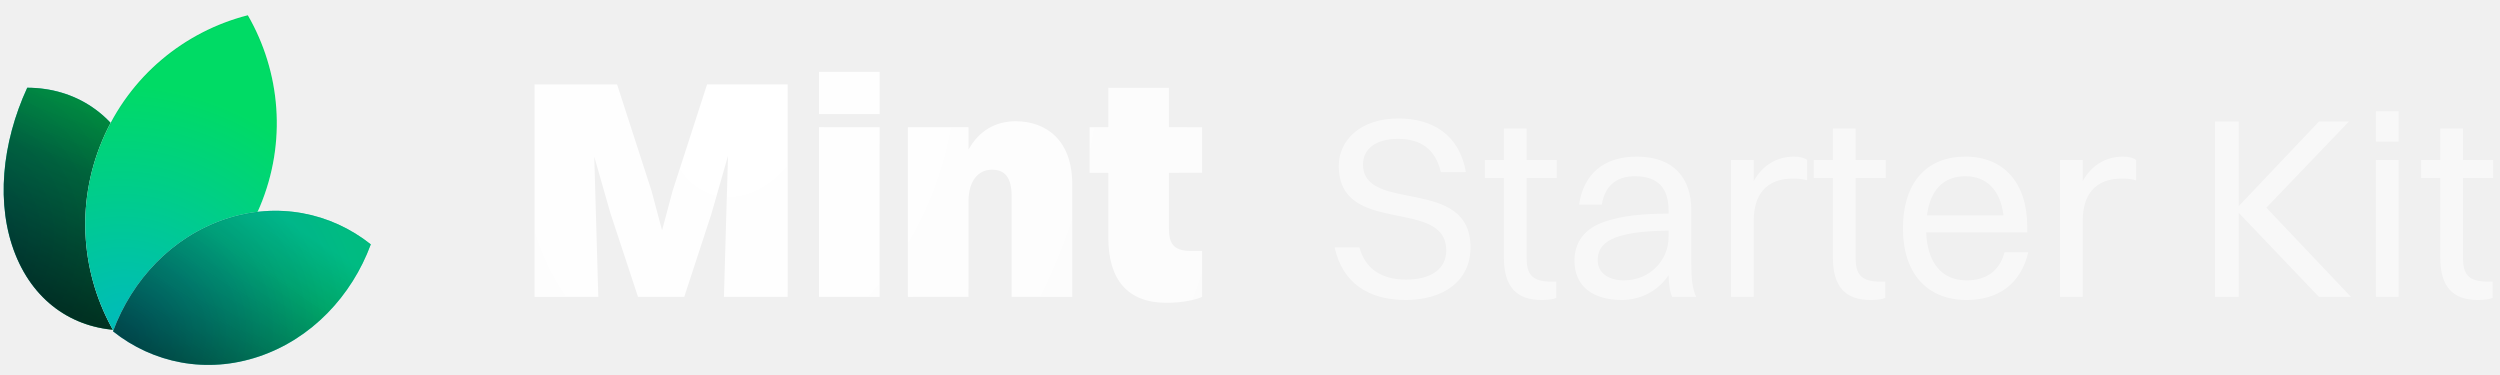
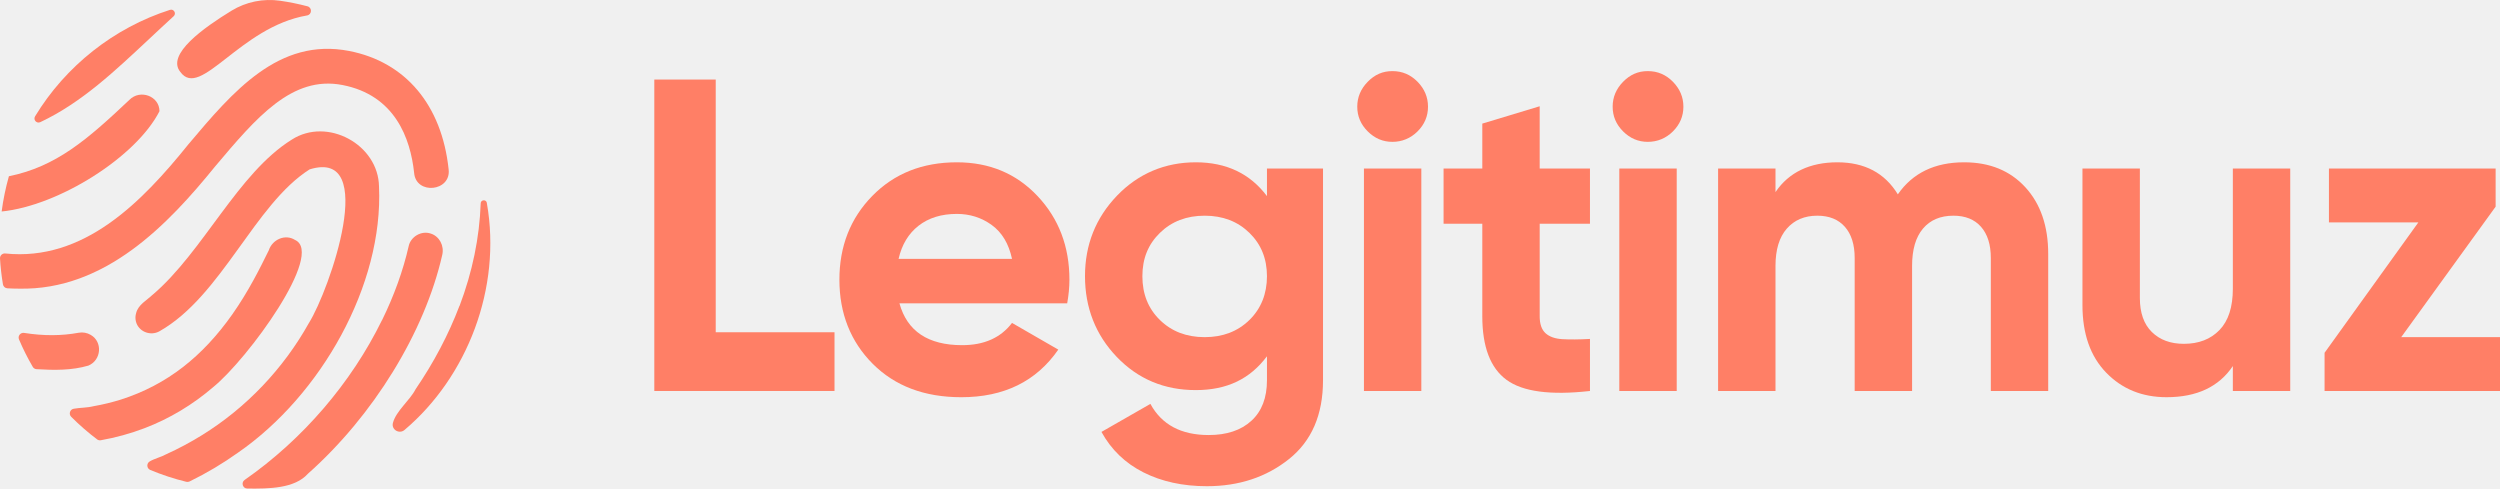
- <svg xmlns="http://www.w3.org/2000/svg" width="160" height="24" viewBox="0 0 160 24" fill="none">
-   <path d="M7.953 21.139C4.896 21.13 2.255 19.458 0.987 16.29C-0.28 13.121 0.109 9.163 1.744 5.615C4.801 5.624 7.442 7.296 8.71 10.465C9.977 13.633 9.588 17.591 7.953 21.139Z" fill="white" />
-   <path d="M7.953 21.139C4.896 21.13 2.255 19.458 0.987 16.29C-0.28 13.121 0.109 9.163 1.744 5.615C4.801 5.624 7.442 7.296 8.71 10.465C9.977 13.633 9.588 17.591 7.953 21.139Z" fill="url(#paint0_radial_115_109)" />
-   <path d="M7.953 21.139C4.896 21.13 2.255 19.458 0.987 16.29C-0.28 13.121 0.109 9.163 1.744 5.615C4.801 5.624 7.442 7.296 8.71 10.465C9.977 13.633 9.588 17.591 7.953 21.139Z" fill="black" fill-opacity="0.5" style="mix-blend-mode:hard-light" />
-   <path d="M7.953 21.139C4.896 21.13 2.255 19.458 0.987 16.29C-0.28 13.121 0.109 9.163 1.744 5.615C4.801 5.624 7.442 7.296 8.71 10.465C9.977 13.633 9.588 17.591 7.953 21.139Z" fill="url(#paint1_linear_115_109)" fill-opacity="0.5" style="mix-blend-mode:hard-light" />
-   <path d="M7.935 21.111C4.897 21.096 2.274 19.431 1.013 16.279C-0.248 13.124 0.136 9.182 1.762 5.643C4.8 5.659 7.423 7.324 8.684 10.476C9.945 13.63 9.561 17.572 7.935 21.111Z" stroke="url(#paint2_linear_115_109)" stroke-opacity="0.05" stroke-width="0.056" />
-   <path d="M7.31 21.257C11.354 20.221 14.884 17.375 16.628 13.236C18.373 9.097 17.945 4.587 15.86 0.976C11.816 2.012 8.287 4.858 6.542 8.998C4.797 13.137 5.225 17.646 7.31 21.257Z" fill="white" />
-   <path d="M7.31 21.257C11.354 20.221 14.884 17.375 16.628 13.236C18.373 9.097 17.945 4.587 15.86 0.976C11.816 2.012 8.287 4.858 6.542 8.998C4.797 13.137 5.225 17.646 7.31 21.257Z" fill="url(#paint3_radial_115_109)" />
-   <path d="M16.602 13.225C14.864 17.349 11.351 20.187 7.324 21.225C5.253 17.624 4.829 13.132 6.568 9.009C8.306 4.885 11.819 2.047 15.846 1.009C17.918 4.61 18.341 9.101 16.602 13.225Z" stroke="url(#paint4_linear_115_109)" stroke-opacity="0.05" stroke-width="0.056" />
-   <path d="M7.234 21.207C9.789 23.237 13.21 23.951 16.577 22.814C19.944 21.677 22.506 18.945 23.73 15.638C21.175 13.608 17.754 12.894 14.387 14.031C11.02 15.168 8.458 17.901 7.234 21.207Z" fill="white" />
-   <path d="M7.234 21.207C9.789 23.237 13.21 23.951 16.577 22.814C19.944 21.677 22.506 18.945 23.73 15.638C21.175 13.608 17.754 12.894 14.387 14.031C11.02 15.168 8.458 17.901 7.234 21.207Z" fill="url(#paint5_radial_115_109)" />
-   <path d="M7.234 21.207C9.789 23.237 13.21 23.951 16.577 22.814C19.944 21.677 22.506 18.945 23.73 15.638C21.175 13.608 17.754 12.894 14.387 14.031C11.02 15.168 8.458 17.901 7.234 21.207Z" fill="black" fill-opacity="0.2" style="mix-blend-mode:hard-light" />
-   <path d="M7.234 21.207C9.789 23.237 13.21 23.951 16.577 22.814C19.944 21.677 22.506 18.945 23.73 15.638C21.175 13.608 17.754 12.894 14.387 14.031C11.02 15.168 8.458 17.901 7.234 21.207Z" fill="url(#paint6_linear_115_109)" fill-opacity="0.5" style="mix-blend-mode:hard-light" />
-   <path d="M16.568 22.787C13.218 23.918 9.814 23.212 7.267 21.198C8.492 17.907 11.044 15.189 14.396 14.058C17.747 12.927 21.15 13.633 23.697 15.648C22.472 18.938 19.92 21.656 16.568 22.787Z" stroke="url(#paint7_linear_115_109)" stroke-opacity="0.05" stroke-width="0.056" />
-   <path d="M34.212 19V5.4H39.492L41.692 12.2L42.372 14.74L43.052 12.2L45.252 5.4H50.412V19H46.332L46.592 9.98L45.532 13.68L43.792 19H40.832L39.052 13.6L38.032 10.02L38.292 19H34.212ZM52.416 7.3V4.6H56.295V7.3H52.416ZM52.416 19V8.14H56.295V19H52.416ZM58.104 19V8.14H61.984V9.58C62.664 8.34 63.744 7.76 65.004 7.76C66.964 7.76 68.624 8.98 68.624 11.78V19H64.744V12.56C64.744 11.34 64.304 10.86 63.484 10.86C62.604 10.86 61.984 11.58 61.984 12.88V19H58.104ZM70.933 15.22V11.06H69.733V8.14H70.933V5.62H74.813V8.14H76.933V11.06H74.813V14.6C74.813 15.5 75.033 16.06 76.213 16.06H76.933V19C76.493 19.2 75.673 19.38 74.653 19.38C72.153 19.38 70.933 17.88 70.933 15.22Z" fill="url(#paint8_radial_115_109)" />
-   <path d="M87.232 10.519C87.232 13.687 94.112 11.229 94.112 15.832C94.112 17.994 92.364 19.198 89.971 19.198C87.562 19.198 85.912 18.093 85.417 15.832H87.001C87.364 17.169 88.371 17.895 89.987 17.895C91.671 17.895 92.561 17.152 92.561 16.03C92.561 12.598 85.681 15.155 85.681 10.618C85.681 9.001 87.034 7.582 89.509 7.582C91.671 7.582 93.403 8.621 93.816 11.014H92.215C91.868 9.529 90.912 8.886 89.476 8.886C88.057 8.886 87.232 9.529 87.232 10.519ZM96.25 16.476V11.393H95.029V10.239H96.25V8.226H97.702V10.239H99.632V11.393H97.702V16.476C97.702 17.532 98.015 18.026 99.302 18.026H99.599V19.066C99.434 19.148 99.071 19.198 98.659 19.198C97.025 19.198 96.25 18.323 96.25 16.476ZM102.516 13.093H101.064C101.345 11.162 102.615 10.024 104.76 10.024C107.103 10.024 108.242 11.393 108.242 13.44V16.888C108.242 17.895 108.324 18.521 108.555 19H107.021C106.856 18.654 106.806 18.142 106.79 17.614C106.047 18.72 104.859 19.198 103.803 19.198C101.988 19.198 100.767 18.357 100.767 16.69C100.767 15.486 101.427 14.611 102.714 14.182C103.902 13.786 105.107 13.687 106.79 13.671V13.473C106.79 12.053 106.13 11.278 104.628 11.278C103.374 11.278 102.698 11.971 102.516 13.093ZM102.252 16.657C102.252 17.465 102.929 17.944 103.952 17.944C105.569 17.944 106.79 16.674 106.79 15.172V14.759C103.061 14.793 102.252 15.585 102.252 16.657ZM110.787 19V10.239H112.239V11.591C112.833 10.519 113.774 10.024 114.83 10.024C115.176 10.024 115.49 10.107 115.655 10.239V11.542C115.407 11.46 115.094 11.427 114.747 11.427C112.998 11.427 112.239 12.515 112.239 14.1V19H110.787ZM117.305 16.476V11.393H116.084V10.239H117.305V8.226H118.757V10.239H120.688V11.393H118.757V16.476C118.757 17.532 119.071 18.026 120.358 18.026H120.655V19.066C120.49 19.148 120.127 19.198 119.714 19.198C118.081 19.198 117.305 18.323 117.305 16.476ZM129.809 16.145C129.33 18.192 127.862 19.198 125.865 19.198C123.324 19.198 121.79 17.482 121.79 14.627C121.79 11.658 123.324 10.024 125.783 10.024C128.258 10.024 129.743 11.723 129.743 14.512V14.875H123.275C123.357 16.838 124.281 17.944 125.865 17.944C127.103 17.944 127.977 17.35 128.291 16.145H129.809ZM125.783 11.278C124.38 11.278 123.539 12.152 123.324 13.786H128.225C128.027 12.169 127.152 11.278 125.783 11.278ZM131.843 19V10.239H133.295V11.591C133.889 10.519 134.829 10.024 135.885 10.024C136.232 10.024 136.545 10.107 136.71 10.239V11.542C136.463 11.46 136.149 11.427 135.803 11.427C134.054 11.427 133.295 12.515 133.295 14.1V19H131.843ZM141.763 19V7.78H143.281V13.192L148.413 7.78H150.327L145.047 13.291L150.459 19H148.413L143.281 13.621V19H141.763ZM152.06 9.067V7.12H153.512V9.067H152.06ZM152.06 19V10.239H153.512V19H152.06ZM156.178 16.476V11.393H154.957V10.239H156.178V8.226H157.63V10.239H159.56V11.393H157.63V16.476C157.63 17.532 157.943 18.026 159.23 18.026H159.527V19.066C159.362 19.148 158.999 19.198 158.587 19.198C156.953 19.198 156.178 18.323 156.178 16.476Z" fill="white" fill-opacity="0.55" />
-   <defs>
-     <radialGradient id="paint0_radial_115_109" cx="0" cy="0" r="1" gradientUnits="userSpaceOnUse" gradientTransform="translate(-3.00503 15.023) rotate(-10.029) scale(17.9572 17.784)">
-       <stop stop-color="#00B0BB" />
-       <stop offset="1" stop-color="#00DB65" />
-     </radialGradient>
-     <linearGradient id="paint1_linear_115_109" x1="7.39" y1="4.813" x2="1.63" y2="18.689" gradientUnits="userSpaceOnUse">
-       <stop stop-color="#18E299" />
-       <stop offset="1" />
-     </linearGradient>
-     <linearGradient id="paint2_linear_115_109" x1="7.948" y1="8.016" x2="1.761" y2="18.746" gradientUnits="userSpaceOnUse">
-       <stop />
-       <stop offset="1" stop-opacity="0" />
-     </linearGradient>
-     <radialGradient id="paint3_radial_115_109" cx="0" cy="0" r="1" gradientUnits="userSpaceOnUse" gradientTransform="translate(8.11404 20.8822) rotate(-75.7542) scale(21.6246 23.7772)">
-       <stop stop-color="#00BBBB" />
-       <stop offset="0.713" stop-color="#00DB65" />
-     </radialGradient>
-     <linearGradient id="paint4_linear_115_109" x1="7.602" y1="5.871" x2="15.556" y2="16.372" gradientUnits="userSpaceOnUse">
-       <stop />
-       <stop offset="1" stop-opacity="0" />
-     </linearGradient>
-     <radialGradient id="paint5_radial_115_109" cx="0" cy="0" r="1" gradientUnits="userSpaceOnUse" gradientTransform="translate(7.84537 21.5181) rotate(-20.3525) scale(18.5603 17.32)">
-       <stop stop-color="#00B0BB" />
-       <stop offset="1" stop-color="#00DB65" />
-     </radialGradient>
-     <linearGradient id="paint6_linear_115_109" x1="16.808" y1="13.007" x2="10.041" y2="22.994" gradientUnits="userSpaceOnUse">
-       <stop stop-color="#00B1BC" />
-       <stop offset="1" />
-     </linearGradient>
-     <linearGradient id="paint7_linear_115_109" x1="16.808" y1="13.007" x2="14.169" y2="23.841" gradientUnits="userSpaceOnUse">
-       <stop />
-       <stop offset="1" stop-opacity="0" />
-     </linearGradient>
-     <radialGradient id="paint8_radial_115_109" cx="0" cy="0" r="1" gradientUnits="userSpaceOnUse" gradientTransform="translate(47.2781 7) rotate(19.0047) scale(67.5582 85.7506)">
-       <stop stop-color="white" />
-       <stop offset="1" stop-color="white" stop-opacity="0.5" />
-     </radialGradient>
+ <svg xmlns="http://www.w3.org/2000/svg" id="Camada_1" data-name="Camada 1" viewBox="0 0 2000 390.869" version="1.1" width="2000" height="390.869">
+   <defs id="defs1">
+     <style id="style1">
+       .cls-1 {
+         fill: #282828;
+         stroke-width: 0px;
+       }
+     </style>
  </defs>
+   <g id="g19" transform="matrix(0.416003,0,0,0.416003,-133.4425,-94.87391)" style="fill:#ff7f66;fill-opacity:1">
+     <g id="g9" style="fill:#ff7f66;fill-opacity:1">
+       <path class="cls-1" d="M 1697.15,867.01 V 381.04 H 1579.06 V 979.95 H 1925.6 V 867.01 Z" id="path1" style="fill:#ff7f66;fill-opacity:1" />
+       <path class="cls-1" d="m 2377.35,766.06 c 0,-63.88 -20.43,-117.5 -61.21,-160.86 -40.78,-43.32 -92.55,-65.02 -155.26,-65.02 -66.18,0 -120.35,21.52 -162.58,64.6 -42.22,43.08 -63.3,96.84 -63.3,161.27 0,64.43 21.39,118.95 64.16,161.72 42.77,42.77 99.52,64.16 170.26,64.16 82.15,0 144.31,-30.52 186.5,-91.55 l -88.98,-51.32 c -21.66,28.53 -53.62,42.77 -95.81,42.77 -65.6,0 -105.83,-26.81 -120.66,-80.43 h 322.58 c 2.85,-15.96 4.29,-31.07 4.29,-45.35 z m -328.55,-40.2 c 6.25,-27.39 19.09,-48.64 38.48,-63.75 19.4,-15.1 43.9,-22.69 73.6,-22.69 25.09,0 47.47,7.14 67.14,21.39 19.67,14.28 32.65,35.94 38.93,65.05 z" id="path2" style="fill:#ff7f66;fill-opacity:1" />
+       <path class="cls-1" d="m 2757.22,552.16 v 53.04 c -32.51,-43.32 -78.16,-65.02 -136.9,-65.02 -58.74,0 -110.36,21.39 -151.45,64.16 -41.06,42.81 -61.58,94.44 -61.58,154.89 0,60.45 20.39,112.8 61.17,155.3 40.78,42.5 91.38,63.71 151.87,63.71 60.49,0 104.39,-21.66 136.9,-65.02 v 46.21 c 0,33.64 -9.99,59.59 -29.97,77.85 -19.94,18.26 -47.34,27.39 -82.11,27.39 -53.07,0 -90.42,-19.98 -112.08,-59.9 l -94.13,53.89 c 18.81,34.22 45.76,60.18 80.84,77.86 35.08,17.68 75.73,26.54 121.93,26.54 61.62,0 114.21,-17.4 157.87,-52.18 43.63,-34.81 65.43,-85.3 65.43,-151.45 V 552.17 h -107.79 z m -33.81,291.34 c -22.52,21.97 -51.18,32.92 -85.99,32.92 -34.81,0 -63.44,-10.95 -85.99,-32.92 -22.52,-21.97 -33.78,-50.05 -33.78,-84.27 0,-34.22 11.26,-61.48 33.78,-83.42 22.55,-21.97 51.22,-32.95 85.99,-32.95 34.77,0 63.47,10.98 85.99,32.95 22.55,21.94 33.81,49.77 33.81,83.42 0,33.65 -11.26,62.3 -33.81,84.27 z" id="path3" style="fill:#ff7f66;fill-opacity:1" />
+       <path class="cls-1" d="m 3046.84,385.33 c -13.42,-13.7 -29.52,-20.53 -48.37,-20.53 -18.85,0 -34.09,6.83 -47.48,20.53 -13.42,13.7 -20.12,29.66 -20.12,47.92 0,18.26 6.69,34.09 20.12,47.48 13.39,13.39 29.21,20.12 47.48,20.12 18.27,0 34.95,-6.73 48.37,-20.12 13.39,-13.39 20.08,-29.21 20.08,-47.48 0,-18.27 -6.69,-34.22 -20.08,-47.92 z m -103.12,166.83 v 427.79 h 110.36 V 552.16 Z" id="path4" style="fill:#ff7f66;fill-opacity:1" />
+       <path class="cls-1" d="M 3378.38,658.27 V 552.16 h -96.7 V 432.39 l -110.36,33.37 v 86.4 h -74.46 v 106.11 h 74.46 v 177.95 c 0,58.77 15.52,99.55 46.62,122.34 31.1,22.79 84.55,29.93 160.45,21.39 v -100.1 c -21.11,1.17 -38.82,1.27 -53.07,0.45 -14.25,-0.86 -25.09,-4.74 -32.51,-11.57 -7.41,-6.83 -11.12,-17.68 -11.12,-32.51 V 658.27 h 96.7 z" id="path5" style="fill:#ff7f66;fill-opacity:1" />
+       <path class="cls-1" d="m 3537.93,385.33 c -13.42,-13.7 -29.52,-20.53 -48.33,-20.53 -18.81,0 -34.09,6.83 -47.51,20.53 -13.39,13.7 -20.08,29.66 -20.08,47.92 0,18.26 6.69,34.09 20.08,47.48 13.42,13.39 29.25,20.12 47.51,20.12 18.26,0 34.91,-6.73 48.33,-20.12 13.39,-13.39 20.12,-29.21 20.12,-47.48 0,-18.27 -6.73,-34.22 -20.12,-47.92 z m -103.12,166.83 v 427.79 h 110.4 V 552.16 Z" id="path6" style="fill:#ff7f66;fill-opacity:1" />
+       <path class="cls-1" d="m 4215.56,588.1 c -29.38,-31.96 -68.59,-47.92 -117.64,-47.92 -56.47,0 -98.97,20.53 -127.49,61.62 -25.09,-41.09 -63.88,-61.62 -116.37,-61.62 -52.49,0 -93.23,19.12 -118.91,57.33 v -45.35 h -110.36 v 427.79 h 110.36 V 739.52 c 0,-31.34 7.28,-55.3 21.8,-71.85 14.55,-16.55 34.09,-24.82 58.63,-24.82 22.79,0 40.47,7.14 53.04,21.39 12.53,14.28 18.81,34.22 18.81,59.9 v 255.81 h 110.4 V 739.52 c 0,-31.34 6.97,-55.3 20.94,-71.85 13.97,-16.55 33.5,-24.82 58.63,-24.82 22.79,0 40.47,7.14 53.04,21.39 12.53,14.28 18.81,34.22 18.81,59.9 v 255.81 h 110.36 v -263.5 c 0,-53.62 -14.69,-96.39 -44.04,-128.35 z" id="path7" style="fill:#ff7f66;fill-opacity:1" />
+       <path class="cls-1" d="m 4614.68,552.16 v 231.02 c 0,35.36 -8.55,61.89 -25.68,79.57 -17.1,17.68 -39.92,26.5 -68.45,26.5 -25.68,0 -46.2,-7.55 -61.58,-22.66 -15.41,-15.1 -23.1,-36.94 -23.1,-65.46 V 552.15 h -110.4 v 262.67 c 0,55.34 15.28,98.69 45.79,130.03 30.48,31.37 69.14,47.06 115.92,47.06 58.18,0 100.65,-19.94 127.49,-59.9 v 47.92 h 110.36 V 552.14 h -110.36 z" id="path8" style="fill:#ff7f66;fill-opacity:1" />
+       <path class="cls-1" d="m 4938.46,876.42 181.56,-250.9 v -73.36 h -320.55 v 103.53 h 171.98 l -180.39,250.8 v 73.46 h 337.37 V 876.42 Z" id="path9" style="fill:#ff7f66;fill-opacity:1" />
+     </g>
+     <g id="g18" style="fill:#ff7f66;fill-opacity:1">
+       <path class="cls-1" d="m 627.47,441.89 c -0.17,-29.12 -37.24,-42.8 -57.95,-21.7 -81.08,76.65 -140.77,128.29 -231.62,146.8 -6.26,22.17 -10.97,44.82 -13.96,67.79 C 433.39,623.77 582.6,530.14 627.47,441.89 Z" id="path10" style="fill:#ff7f66;fill-opacity:1" />
+       <path class="cls-1" d="m 609.04,301.69 c 15.01,-14.08 30.23,-28.36 45.69,-42.43 5.77,-5.25 0.34,-14.6 -7.09,-12.23 -107.81,34.41 -200.89,108.23 -259.45,204.78 -4.01,6.61 3.01,14.46 10,11.18 80.2,-37.63 145.18,-100.06 210.85,-161.3 z" id="path11" style="fill:#ff7f66;fill-opacity:1" />
+       <path class="cls-1" d="m 598.98,1051.41 c 48.1,-18.35 92.7,-45.3 131.75,-78.86 66.65,-54.14 215.1,-257.32 157.35,-283.09 -18.99,-12.02 -43.67,-0.67 -50.38,19.92 -16.42,33.31 -38.78,78.67 -70.42,123.58 h -0.02 c -56.46,79.93 -124.6,134.95 -214.19,163.55 -16.77,5.22 -34.8,9.66 -52.27,12.66 -12.22,3.16 -25.82,2.71 -38.37,4.95 -7.21,1.29 -9.93,10.26 -4.76,15.45 15.57,15.6 32.21,30.13 49.8,43.42 2.04,1.54 4.66,2.17 7.17,1.71 28.93,-5.19 56.87,-12.8 84.32,-23.3 z" id="path12" style="fill:#ff7f66;fill-opacity:1" />
+       <path class="cls-1" d="m 1257.06,618.74 c -0.03,-0.19 -0.06,-0.37 -0.09,-0.56 -1.17,-7.02 -11.53,-6.32 -11.78,0.79 -2.33,66.04 -15.92,132.13 -40.71,197.53 l -0.26,0.07 c -20.78,54.71 -49.14,108.53 -84.38,160.17 -10.53,20.94 -37.43,41.55 -43.48,64.69 -3.34,12.79 12.18,22.05 22.28,13.52 120.53,-101.81 187.25,-272.76 158.41,-436.21 z" id="path13" style="fill:#ff7f66;fill-opacity:1" />
+       <path class="cls-1" d="m 667.67,366.48 c 38.72,53.48 114.34,-86.59 243.55,-108.69 9.63,-1.65 10.21,-15.16 0.76,-17.64 -17.24,-4.53 -34.76,-8.09 -52.48,-10.64 -32.42,-4.67 -65.45,2.01 -93.41,19.08 -52.86,32.28 -126.47,84.25 -98.42,117.89 z" id="path14" style="fill:#ff7f66;fill-opacity:1" />
+       <path class="cls-1" d="M 778.74,1098.36 C 937.83,988.29 1058.25,776.38 1049.64,586.86 1048.49,505.87 950.12,452.62 881.9,496.55 777.99,561.2 711.69,712.06 614.29,794.92 l -0.09,-0.02 c -11.13,10.75 -27.88,19.13 -31.68,35.47 -1.58,5.18 -1.64,10.41 -0.52,15.33 4.53,19.92 27.86,29.41 45.62,19.32 119.8,-68.05 182.52,-243.9 288.51,-311.21 133.87,-41.58 38.35,231.62 -1.11,295.13 h -0.05 c -49.08,88.04 -120.72,163.49 -206.21,216.22 -21.87,13.55 -44.68,25.69 -68.12,36.34 -9.9,5.54 -22.15,8.14 -31.99,13.93 -6.5,3.83 -5.9,13.43 1.06,16.34 22.42,9.4 45.68,17.06 69.4,22.85 2.09,0.51 4.31,0.27 6.25,-0.68 32.61,-15.93 63.8,-34.47 93.39,-55.59 z" id="path15" style="fill:#ff7f66;fill-opacity:1" />
+       <path class="cls-1" d="m 1149.33,677.3 c -17.99,-6.31 -38.87,5.75 -42.69,24.35 -10.65,46.71 -27.85,94.53 -51.2,142.23 l -0.17,0.02 c -58.98,120.57 -152.47,229.32 -264.07,307.11 -7.26,5.06 -3.71,16.46 5.14,16.55 41.9,0.45 90.95,0.07 116.49,-28.39 125.58,-111.53 224.58,-271.72 258.43,-420.97 4.09,-17.67 -5.54,-35.66 -21.93,-40.91 z" id="path16" style="fill:#ff7f66;fill-opacity:1" />
+       <path class="cls-1" d="m 490.82,931.12 c 25.12,-10.58 27.58,-45.75 4.54,-58.97 -6.96,-4.16 -15.21,-5.68 -23.24,-4.21 -33.02,6.09 -67.62,6.21 -104.89,0.32 -7.08,-1.12 -12.72,5.92 -9.92,12.52 7.7,18.14 16.53,35.76 26.44,52.74 1.53,2.63 4.3,4.32 7.34,4.5 33.38,2.04 67.89,2.52 99.73,-6.91 z" id="path17" style="fill:#ff7f66;fill-opacity:1" />
+       <path class="cls-1" d="m 357.04,783.14 c 166.61,3.8 287.84,-124.58 377.28,-234.84 79.46,-94.19 148.1,-175.54 244.95,-156.76 101.15,19.52 130.83,102.69 137.9,168.99 3.59,43 71.83,35.88 66.32,-7.08 C 1170.31,429.89 1100.49,347 991.9,326.02 856.6,299.9 768.51,404.32 683.28,505.33 593.09,617.41 481.71,731.04 330.83,715.51 c -5.62,-0.58 -10.38,4.03 -10.04,9.67 1.01,16.71 2.9,33.32 5.64,49.74 0.69,4.16 4.22,7.33 8.43,7.58 7.47,0.43 14.86,0.65 22.17,0.65 z" id="path18" style="fill:#ff7f66;fill-opacity:1" />
+     </g>
+   </g>
</svg>
